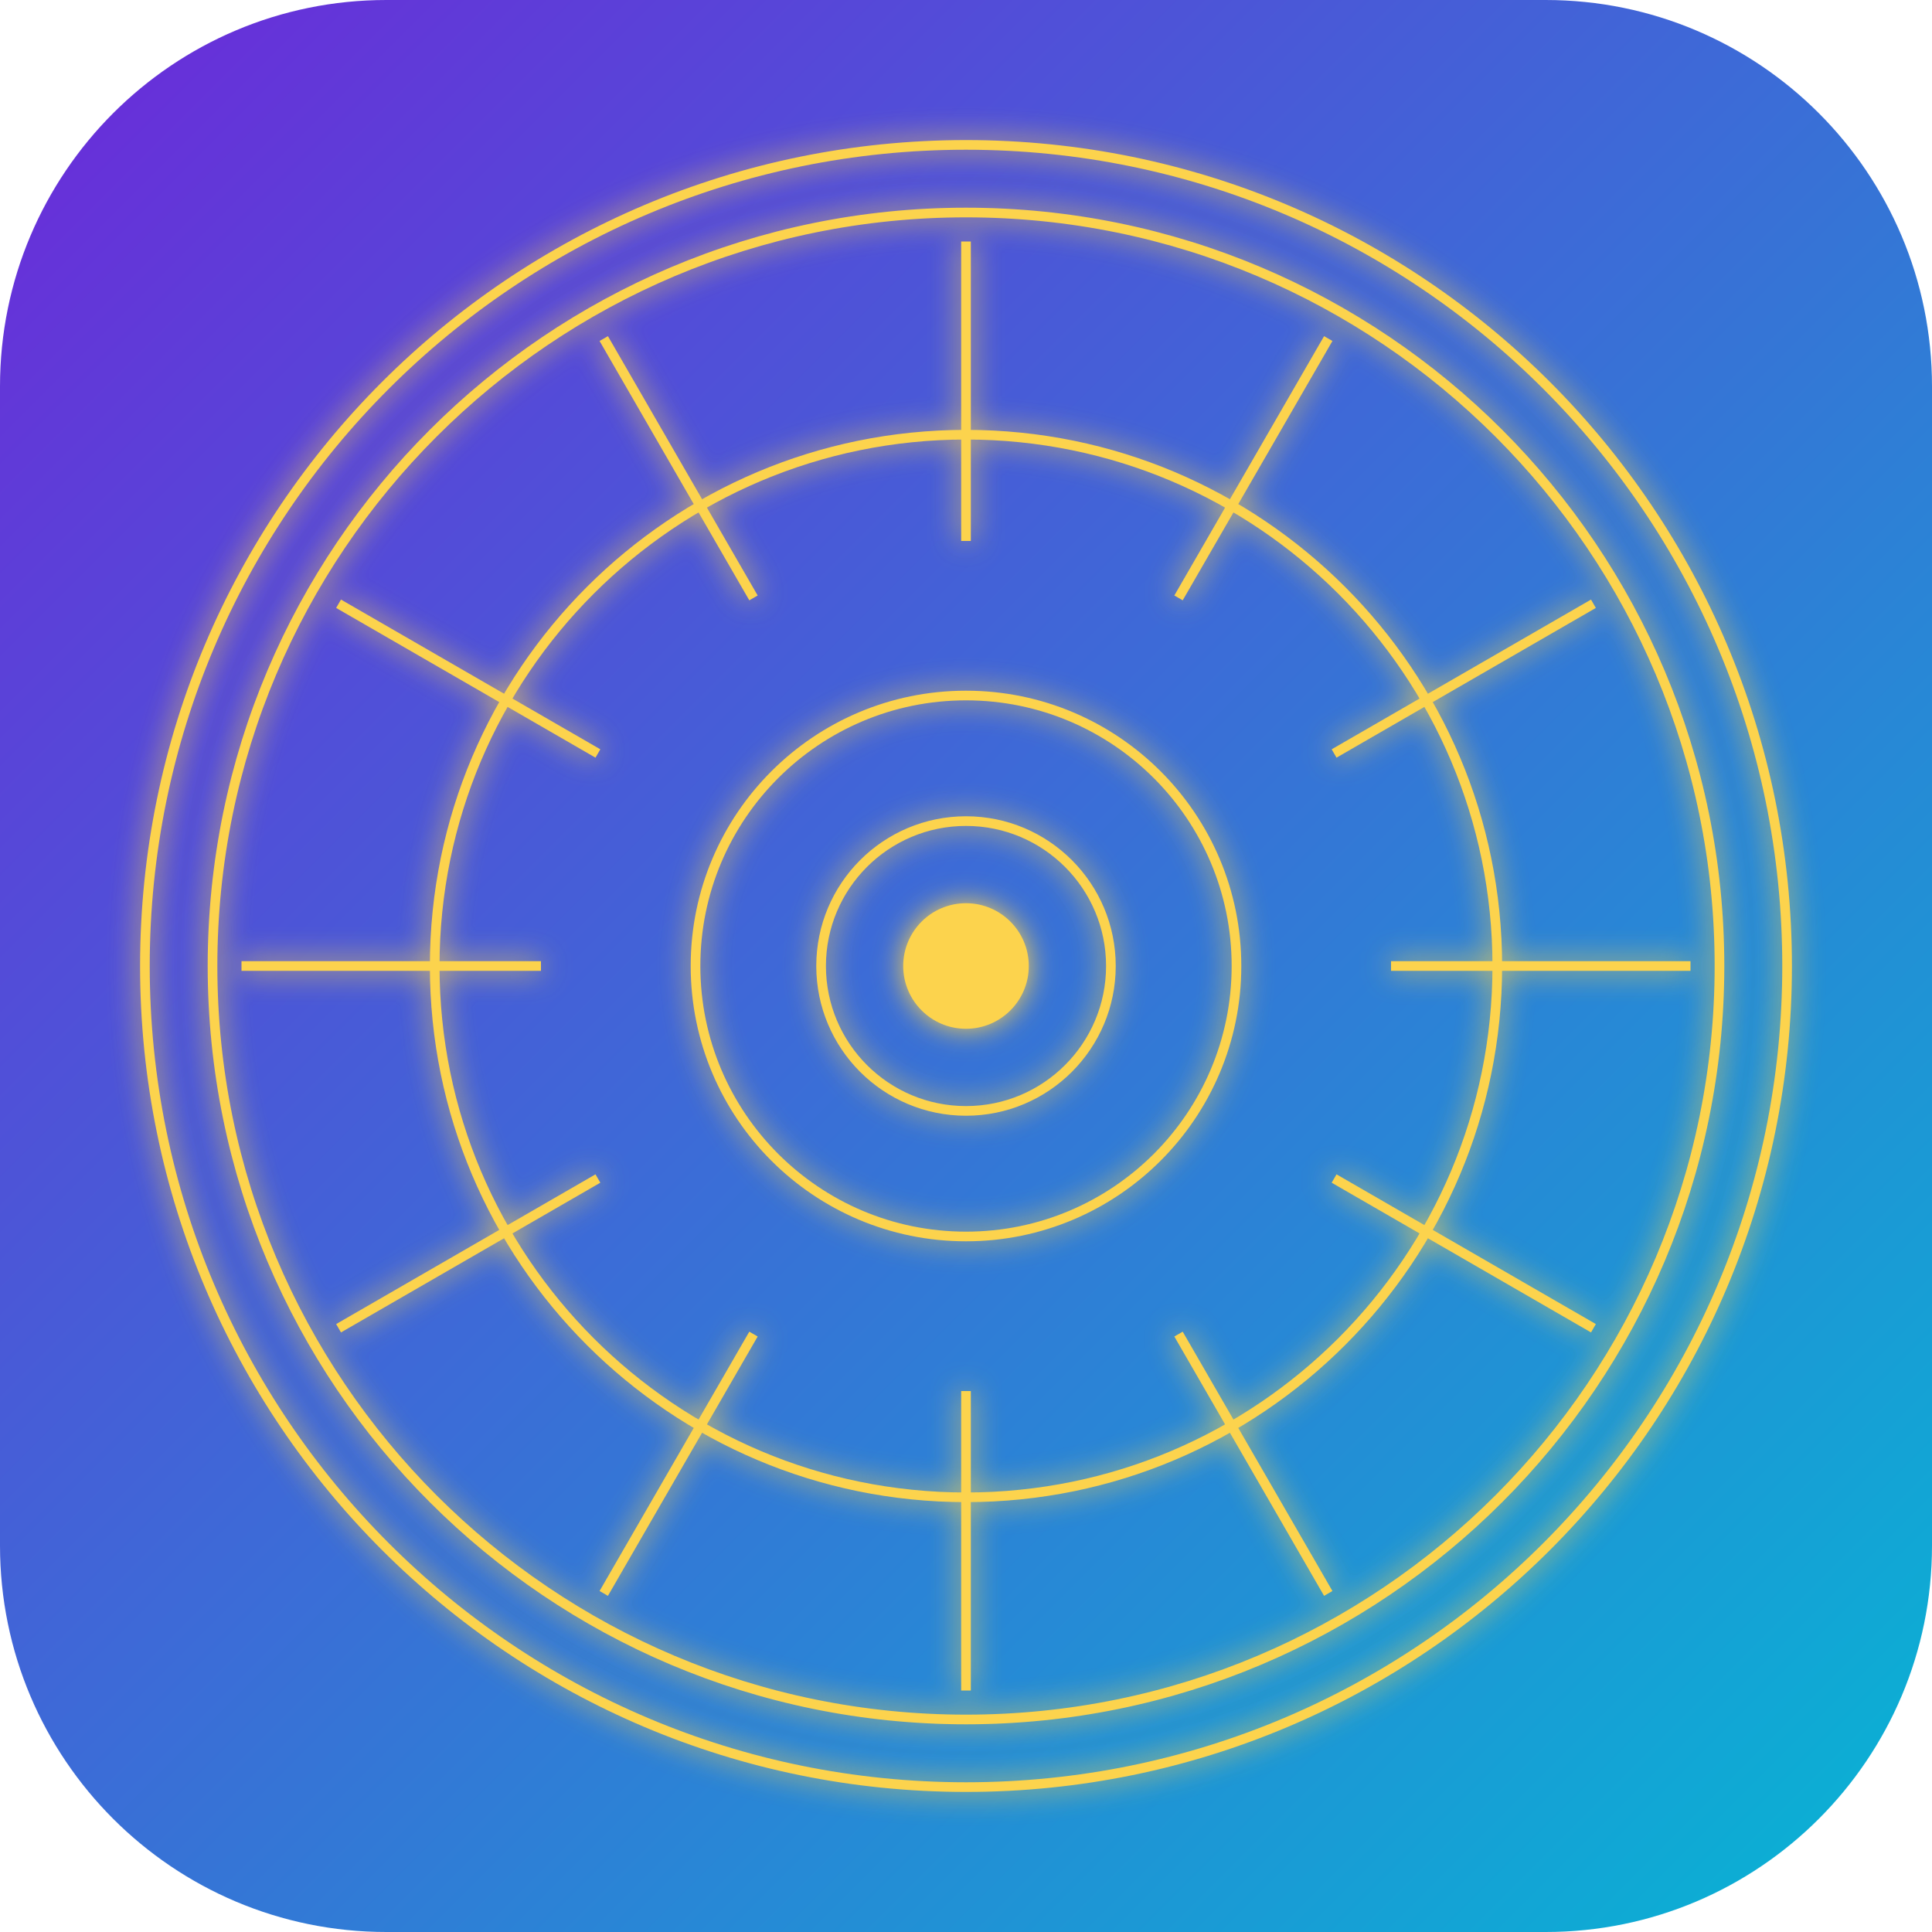
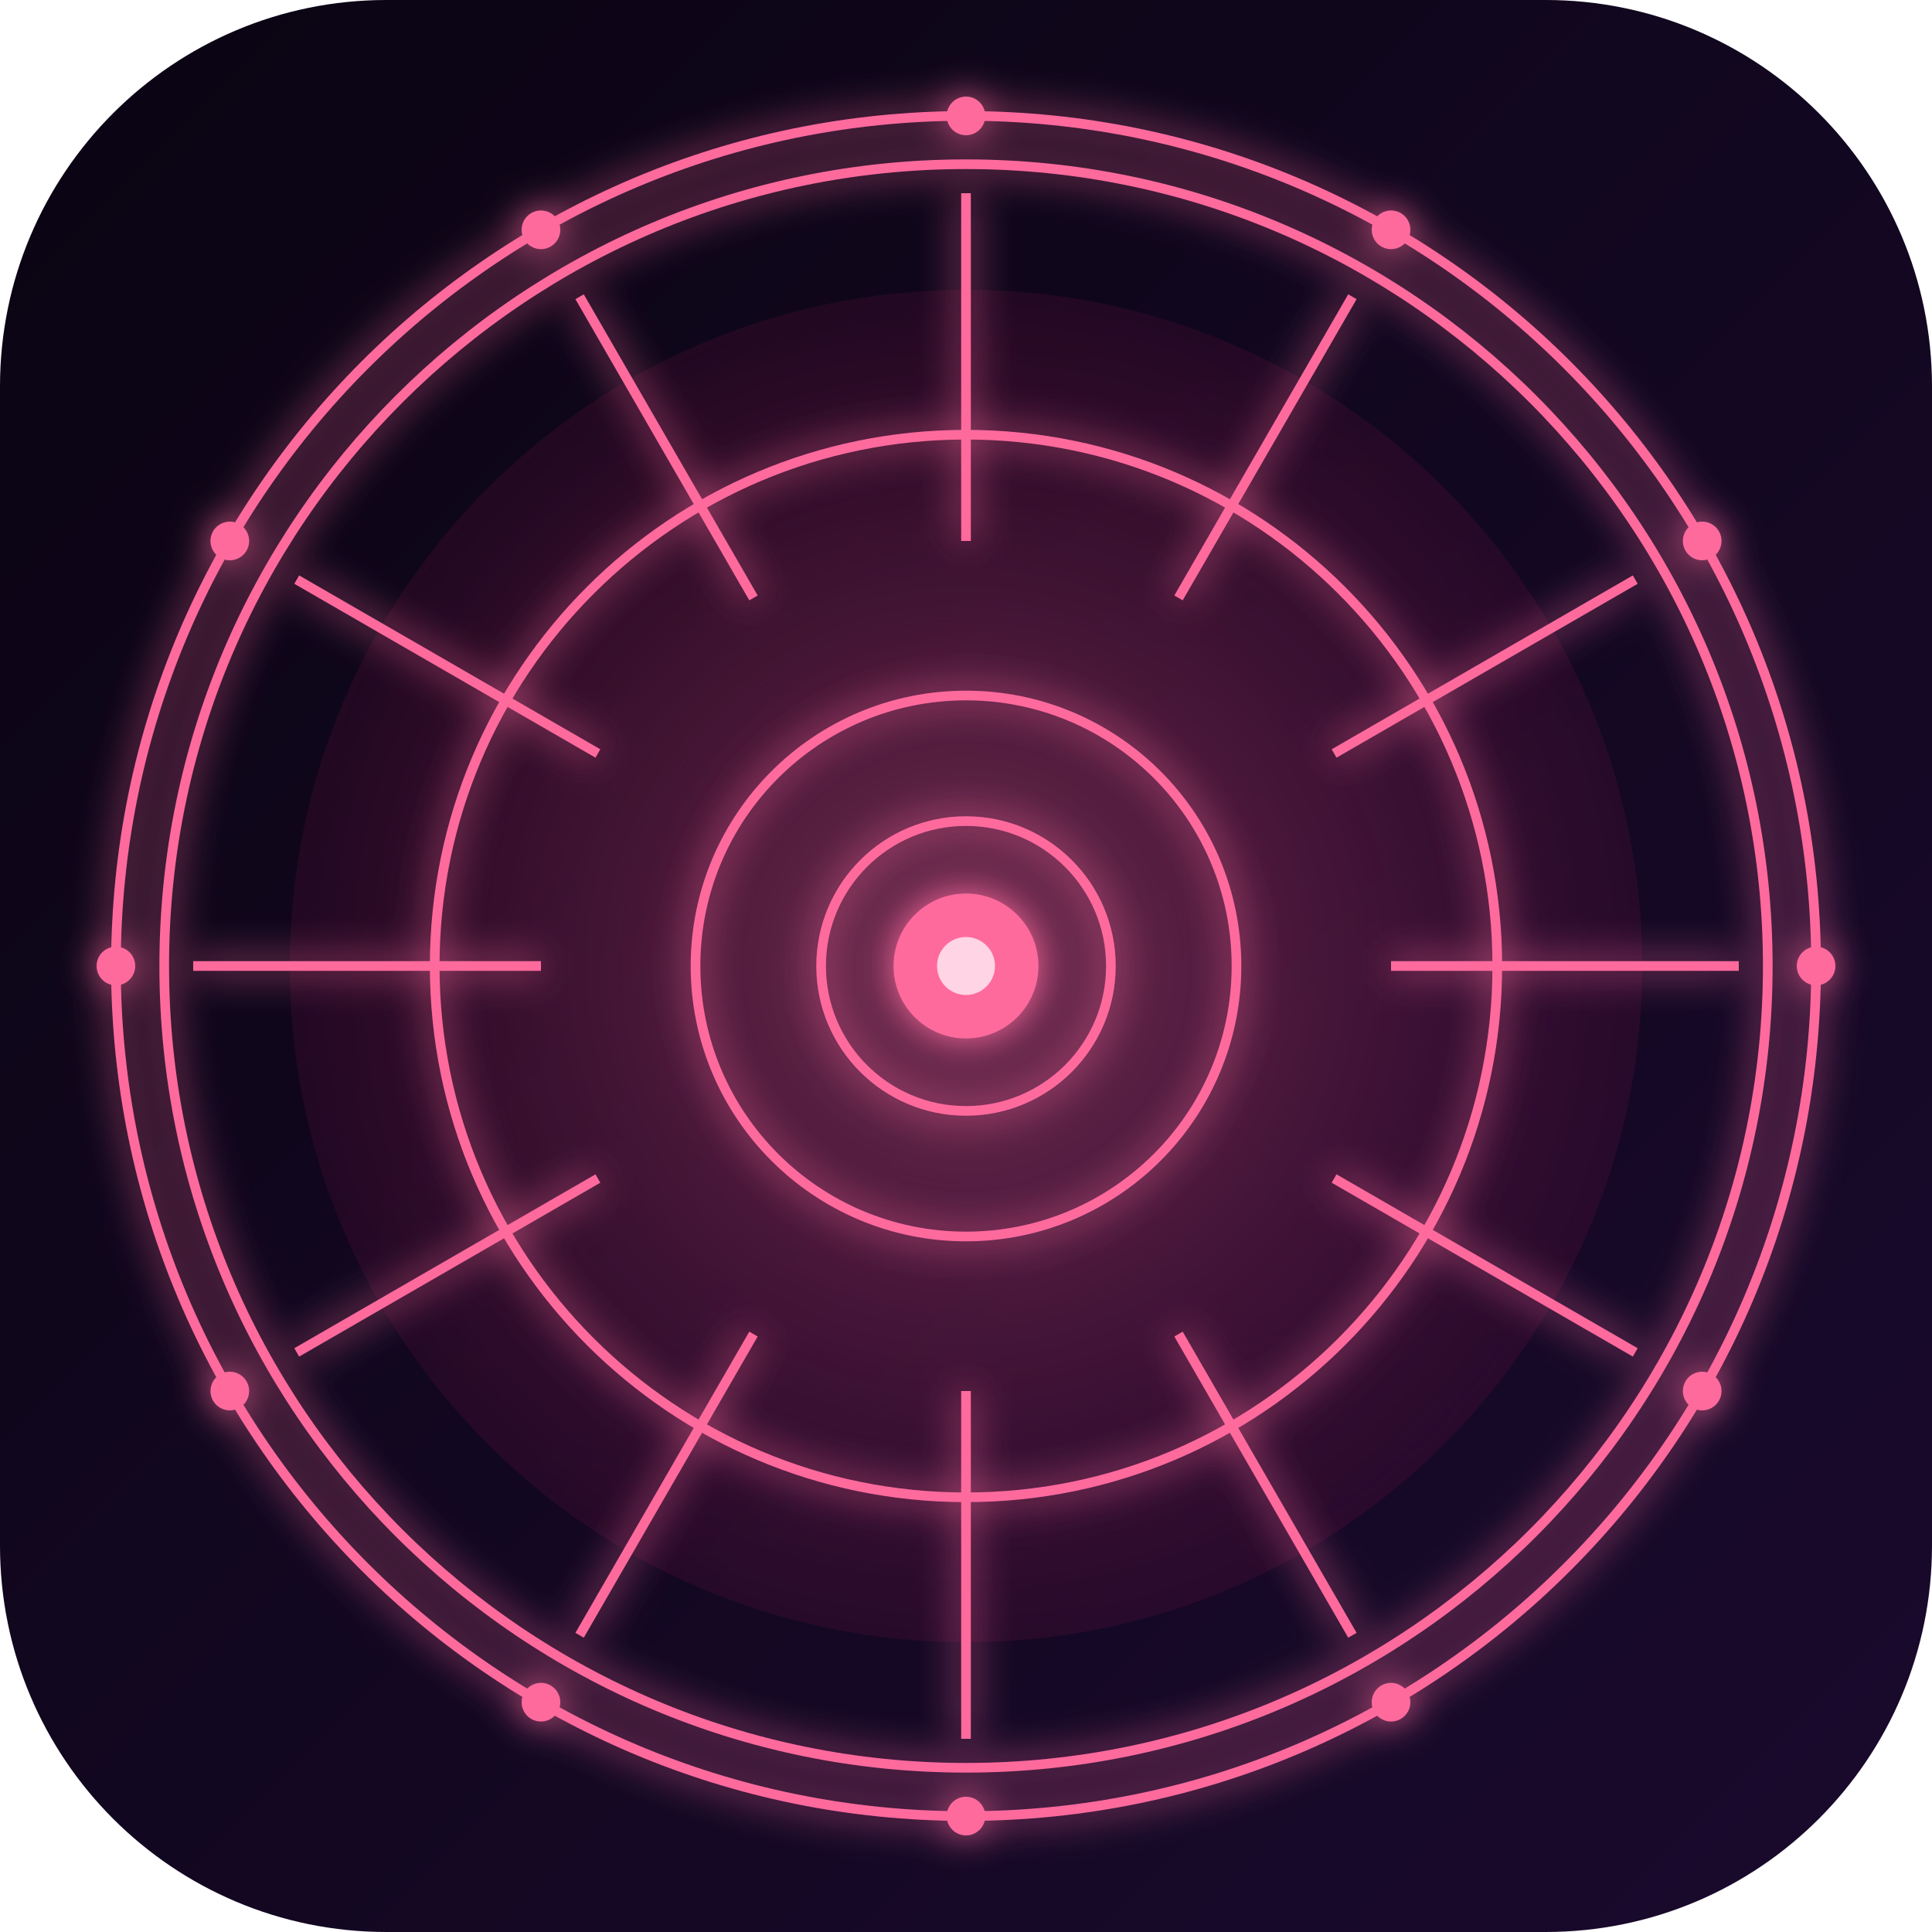
<svg xmlns="http://www.w3.org/2000/svg" viewBox="0 0 200 200" width="192" height="192">
  <defs>
-     <linearGradient id="bg-gradient" x1="0%" y1="0%" x2="100%" y2="100%">
-       <stop offset="0%" style="stop-color:#6D28D9;stop-opacity:1" />
-       <stop offset="100%" style="stop-color:#06B6D4;stop-opacity:1" />
+     <linearGradient id="bg-gradient-192" x1="0%" y1="0%" x2="100%" y2="100%">
+       <stop offset="0%" style="stop-color:#0a0412;stop-opacity:1" />
+       <stop offset="100%" style="stop-color:#1a0a2e;stop-opacity:1" />
    </linearGradient>
-     <filter id="glow" x="-50%" y="-50%" width="200%" height="200%">
-       <feGaussianBlur stdDeviation="1.5" result="coloredBlur" />
+     <filter id="glow-192" x="-50%" y="-50%" width="200%" height="200%">
+       <feGaussianBlur stdDeviation="2" result="coloredBlur" />
      <feMerge>
        <feMergeNode in="coloredBlur" />
        <feMergeNode in="SourceGraphic" />
      </feMerge>
    </filter>
+     <radialGradient id="chakra-glow-192">
+       <stop offset="0%" style="stop-color:#ff6b9d;stop-opacity:0.8" />
+       <stop offset="100%" style="stop-color:#c2185b;stop-opacity:0.2" />
+     </radialGradient>
  </defs>
-   <rect width="200" height="200" fill="url(#bg-gradient)" rx="40" />
-   <g stroke="#FCD34D" fill="none" strokeWidth="2" filter="url(#glow)">
-     <circle cx="100" cy="100" r="85" />
-     <circle cx="100" cy="100" r="78" />
+   <rect width="200" height="200" fill="url(#bg-gradient-192)" rx="40" />
+   <circle cx="100" cy="100" r="70" fill="url(#chakra-glow-192)" opacity="0.5" />
+   <g stroke="#ff6b9d" fill="none" strokeWidth="1.5" filter="url(#glow-192)">
+     <circle cx="100" cy="100" r="88" strokeWidth="2" />
+     <circle cx="100" cy="100" r="83" />
+     <g fill="#ff6b9d">
+       <circle cx="100" cy="12" r="1.5" />
+       <circle cx="100" cy="12" r="1.5" transform="rotate(30 100 100)" />
+       <circle cx="100" cy="12" r="1.5" transform="rotate(60 100 100)" />
+       <circle cx="100" cy="12" r="1.5" transform="rotate(90 100 100)" />
+       <circle cx="100" cy="12" r="1.5" transform="rotate(120 100 100)" />
+       <circle cx="100" cy="12" r="1.5" transform="rotate(150 100 100)" />
+       <circle cx="100" cy="12" r="1.5" transform="rotate(180 100 100)" />
+       <circle cx="100" cy="12" r="1.5" transform="rotate(210 100 100)" />
+       <circle cx="100" cy="12" r="1.5" transform="rotate(240 100 100)" />
+       <circle cx="100" cy="12" r="1.5" transform="rotate(270 100 100)" />
+       <circle cx="100" cy="12" r="1.5" transform="rotate(300 100 100)" />
+       <circle cx="100" cy="12" r="1.5" transform="rotate(330 100 100)" />
+     </g>
    <g strokeWidth="2.5">
-       <line x1="100" y1="56" x2="100" y2="25" transform="rotate(0 100 100)" />
-       <line x1="100" y1="56" x2="100" y2="25" transform="rotate(30 100 100)" />
-       <line x1="100" y1="56" x2="100" y2="25" transform="rotate(60 100 100)" />
-       <line x1="100" y1="56" x2="100" y2="25" transform="rotate(90 100 100)" />
-       <line x1="100" y1="56" x2="100" y2="25" transform="rotate(120 100 100)" />
-       <line x1="100" y1="56" x2="100" y2="25" transform="rotate(150 100 100)" />
-       <line x1="100" y1="56" x2="100" y2="25" transform="rotate(180 100 100)" />
-       <line x1="100" y1="56" x2="100" y2="25" transform="rotate(210 100 100)" />
-       <line x1="100" y1="56" x2="100" y2="25" transform="rotate(240 100 100)" />
-       <line x1="100" y1="56" x2="100" y2="25" transform="rotate(270 100 100)" />
-       <line x1="100" y1="56" x2="100" y2="25" transform="rotate(300 100 100)" />
-       <line x1="100" y1="56" x2="100" y2="25" transform="rotate(330 100 100)" />
+       <line x1="100" y1="56" x2="100" y2="20" transform="rotate(0 100 100)" />
+       <line x1="100" y1="56" x2="100" y2="20" transform="rotate(30 100 100)" />
+       <line x1="100" y1="56" x2="100" y2="20" transform="rotate(60 100 100)" />
+       <line x1="100" y1="56" x2="100" y2="20" transform="rotate(90 100 100)" />
+       <line x1="100" y1="56" x2="100" y2="20" transform="rotate(120 100 100)" />
+       <line x1="100" y1="56" x2="100" y2="20" transform="rotate(150 100 100)" />
+       <line x1="100" y1="56" x2="100" y2="20" transform="rotate(180 100 100)" />
+       <line x1="100" y1="56" x2="100" y2="20" transform="rotate(210 100 100)" />
+       <line x1="100" y1="56" x2="100" y2="20" transform="rotate(240 100 100)" />
+       <line x1="100" y1="56" x2="100" y2="20" transform="rotate(270 100 100)" />
+       <line x1="100" y1="56" x2="100" y2="20" transform="rotate(300 100 100)" />
+       <line x1="100" y1="56" x2="100" y2="20" transform="rotate(330 100 100)" />
    </g>
    <circle cx="100" cy="100" r="55" strokeWidth="2" />
    <circle cx="100" cy="100" r="28" strokeWidth="2.5" />
-     <circle cx="100" cy="100" r="15" strokeWidth="2.5" />
-     <g fill="#FCD34D">
-       <circle cx="100" cy="100" r="6" />
+     <circle cx="100" cy="100" r="15" strokeWidth="2" />
+     <g fill="#ff6b9d">
+       <circle cx="100" cy="100" r="7" />
+       <circle cx="100" cy="100" r="3.5" fill="#ffd4e5" />
    </g>
  </g>
</svg>
